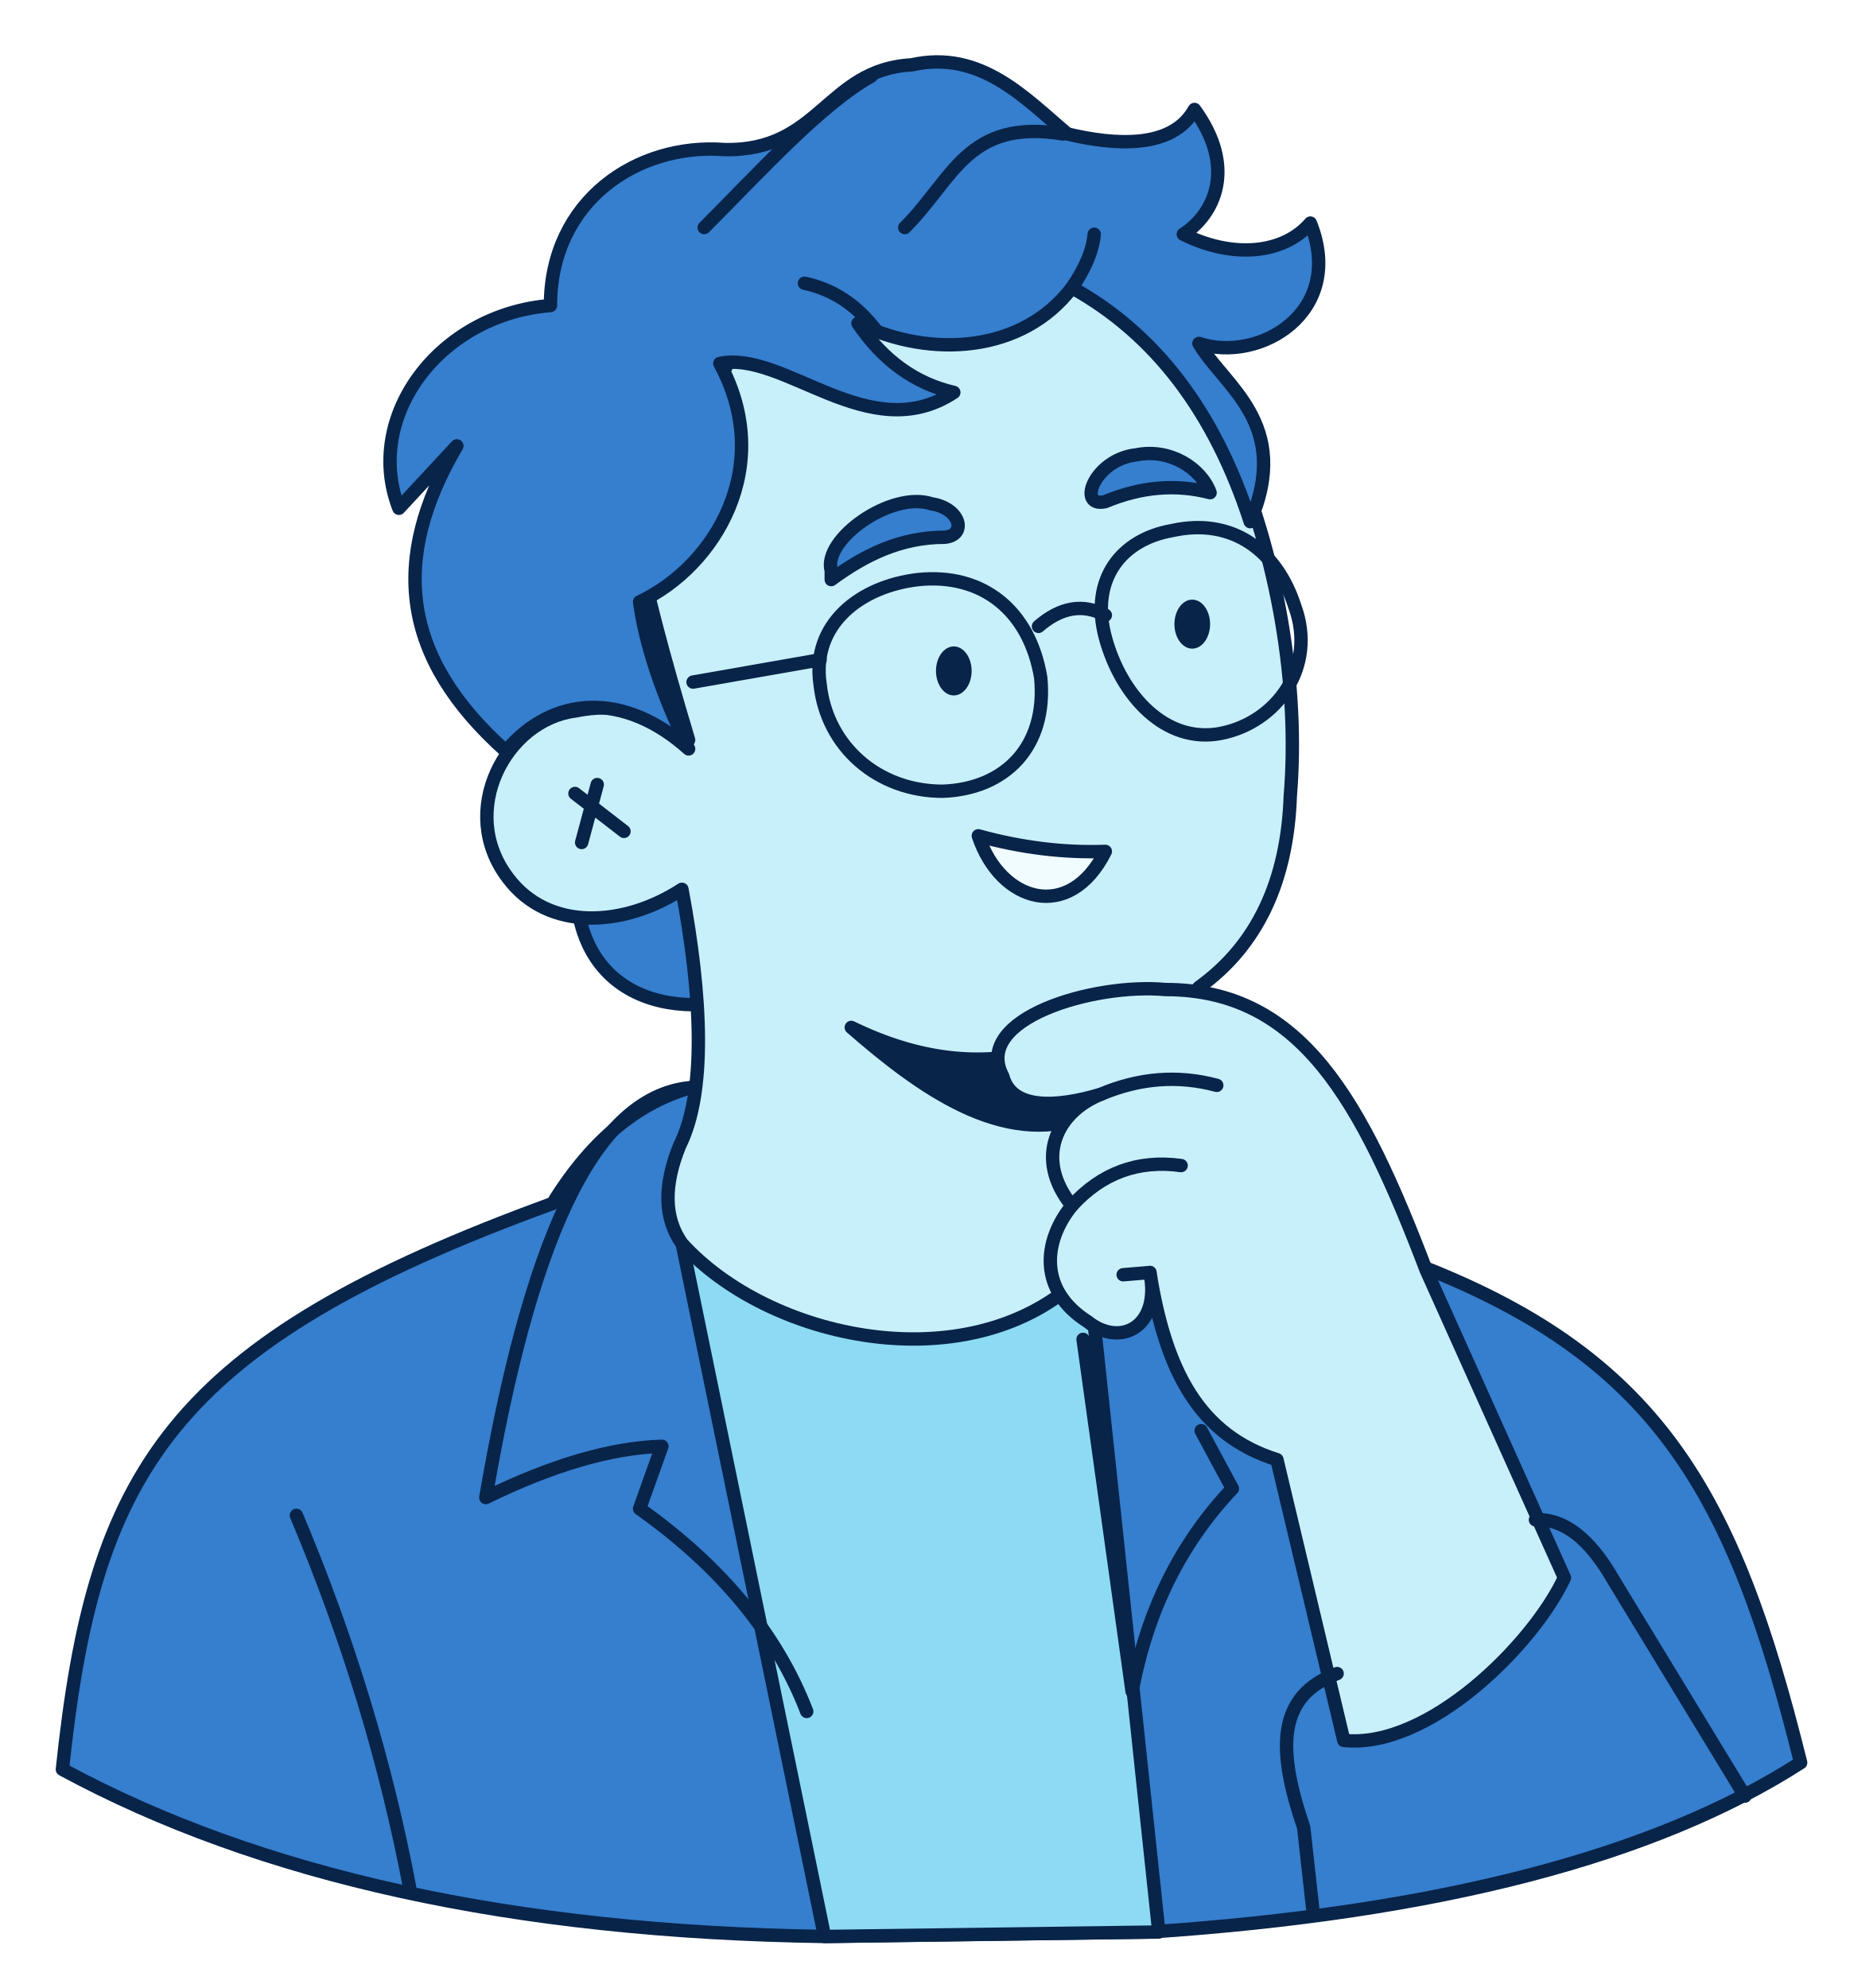
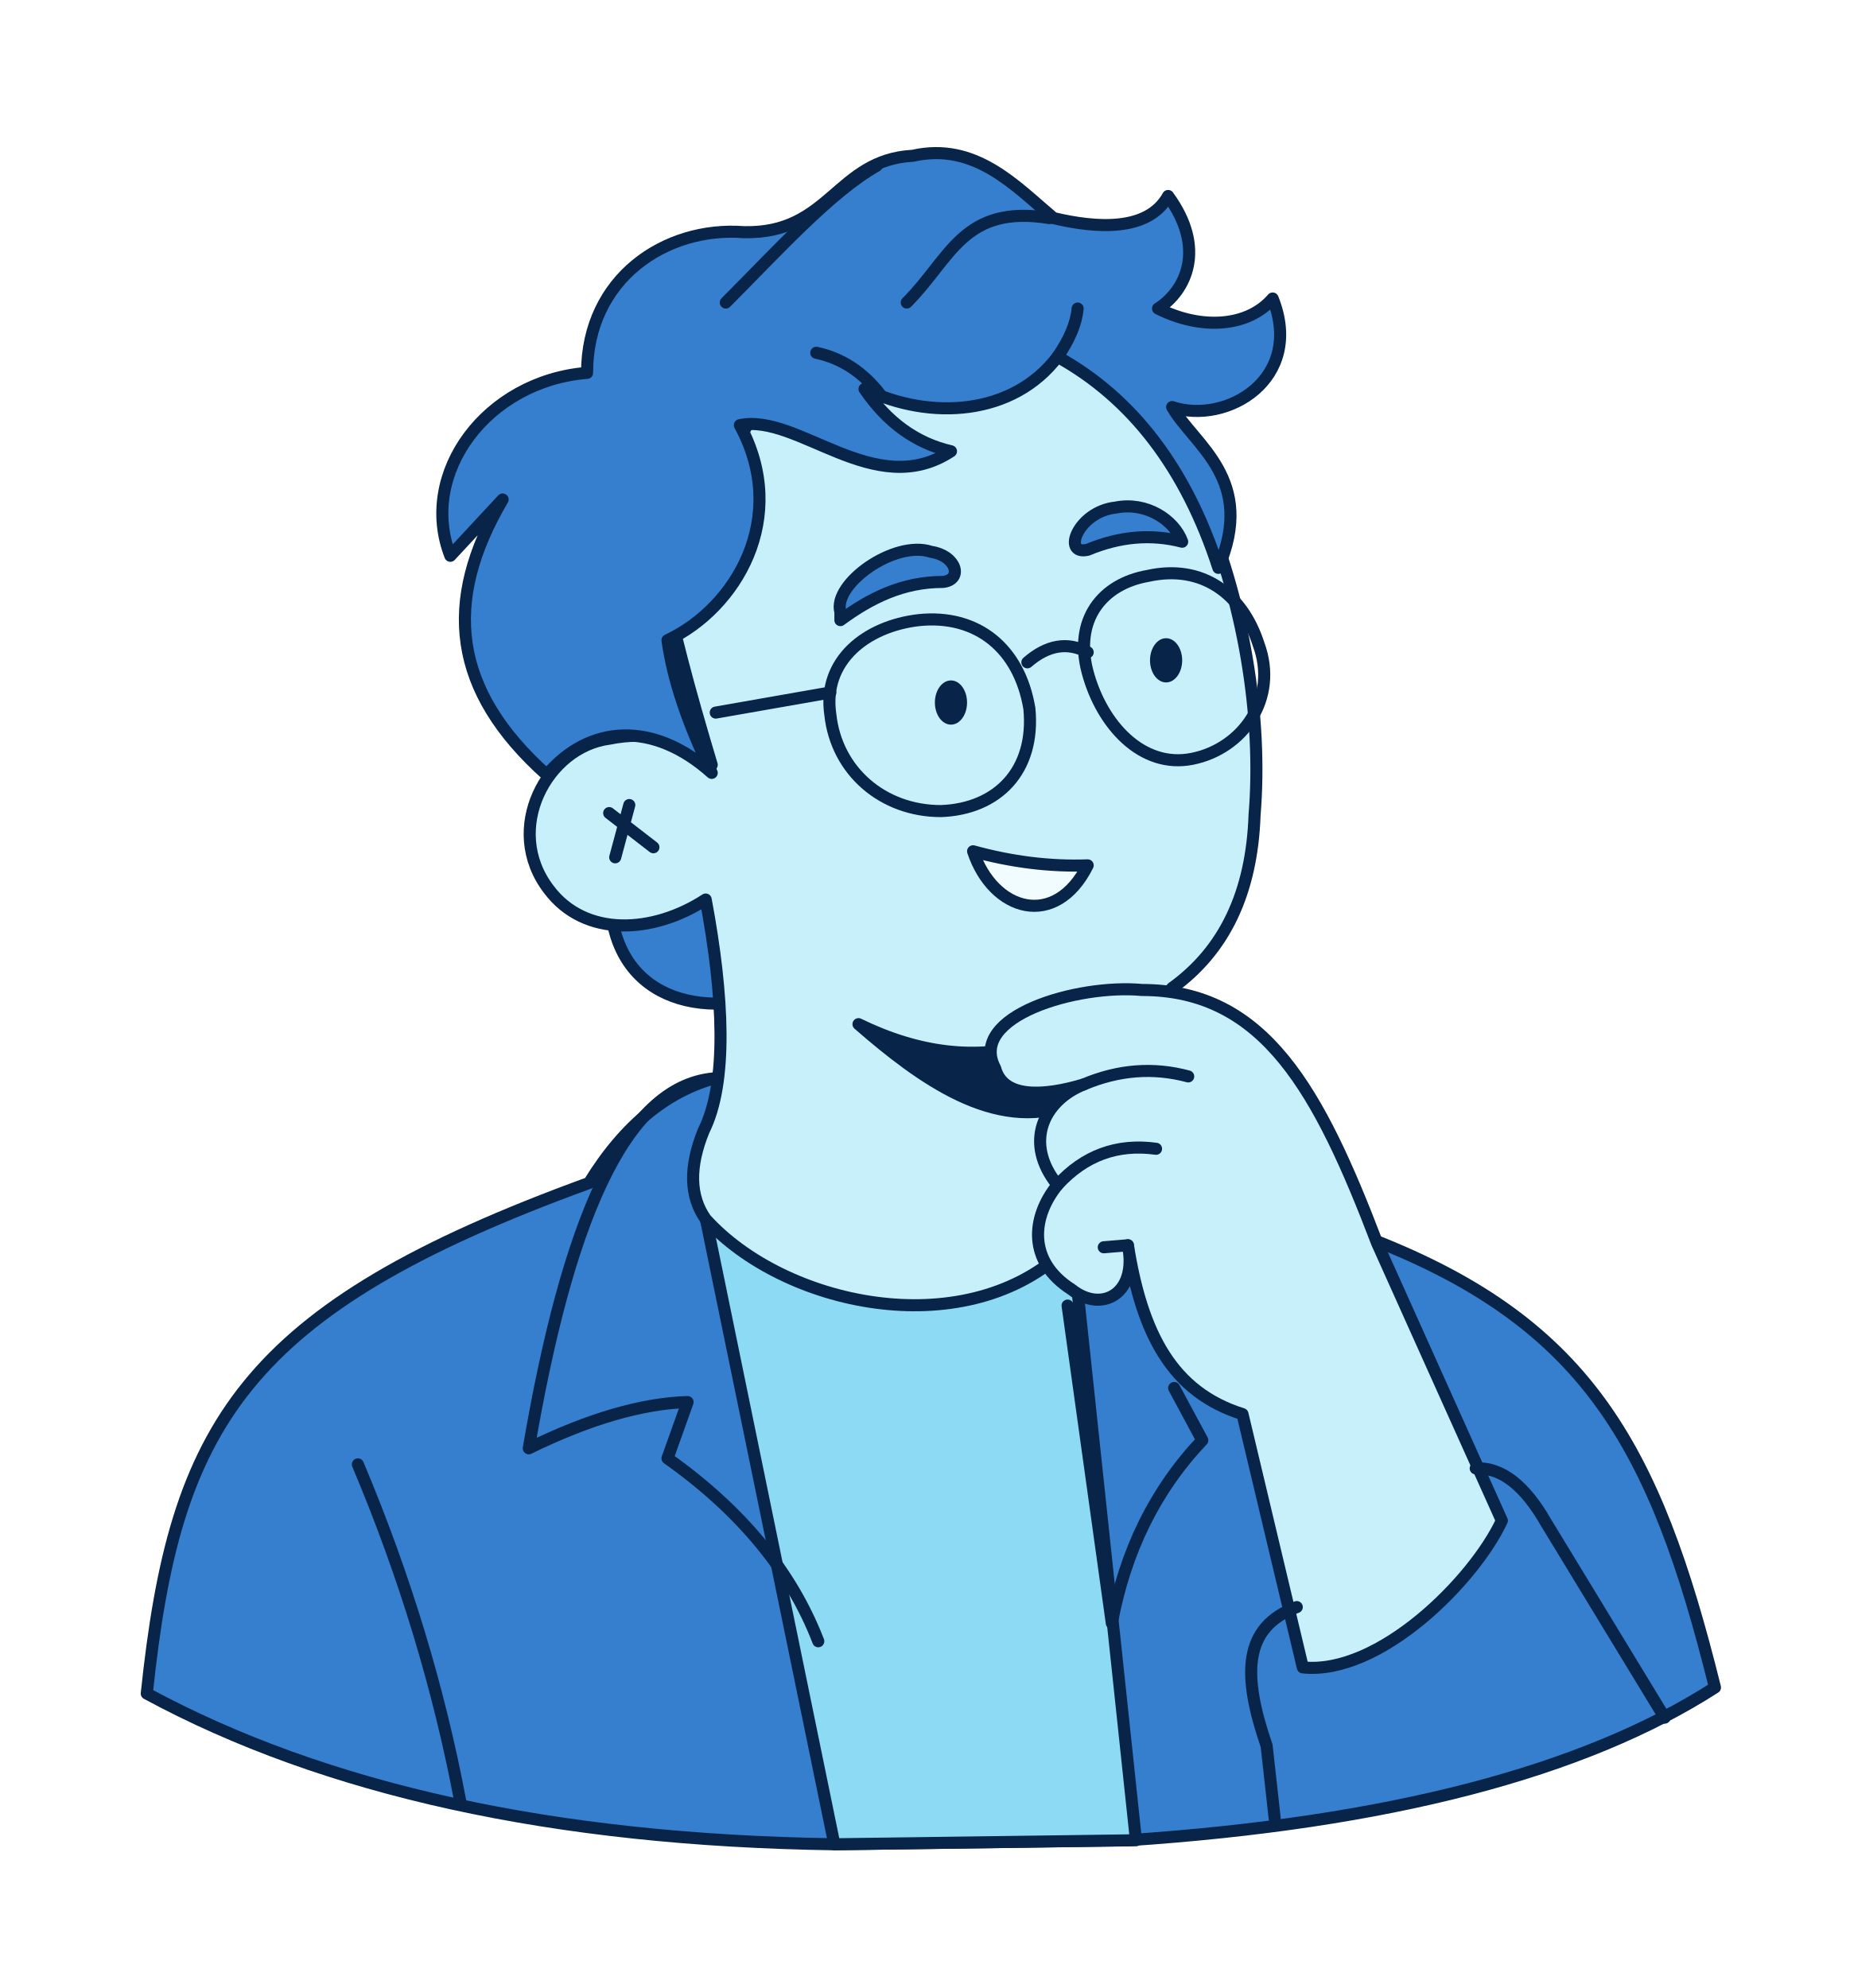
- <svg xmlns="http://www.w3.org/2000/svg" width="800" height="860" viewBox="210 140 830 880" fill="none">
+ <svg xmlns="http://www.w3.org/2000/svg" width="800" height="860" viewBox="165 95 920 970" fill="none">
  <g stroke="#082449" stroke-width="6" stroke-linecap="round" stroke-linejoin="round">
    <path fill="#367ECE" d="M472 505C458 562 489 590 533 584L564 479Z" />
    <path fill="#367ECE" d="M238 928C252 795 285 737 458 674Q485 630 524 621L688 661 842 700C954 742 988 804 1018 925Q920 988 726 1001L580 1003Q371 1000 238 928Z" />
    <path fill="#8DDAF4" d="M512 672Q586 726 696 681L730 1001 580 1003Z" />
    <path fill="#C8F0FA" d="M519 466C507 426 500 399 495 374L555 263 659 236Q732 252 761 332C784 384 793 443 789 491Q787 549 748 577L696 635 693 709C643 754 555 735 516 692Q504 675 515 648C527 624 525 581 516 533C490 550 456 552 438 528C415 498 437 457 468 453Q497 447 519 466Z" />
    <path fill="#367ECE" d="M437 471C390 429 385 385 415 334L389 362C373 321 407 275 457 271C457 224 496 198 535 201C578 202 581 165 619 163C650 156 670 178 689 194C710 199 736 201 746 183C765 209 755 230 741 239C763 250 786 248 798 234C814 274 775 297 748 288C759 307 790 324 771 368Q747 294 691 263C669 292 628 295 595 279Q612 304 638 310C600 335 562 291 533 297C558 343 531 388 497 404Q501 433 519 470C490 444 458 446 437 471Z" />
    <path d="M526 236C551 211 578 181 601 168M616 236C638 214 644 187 687 194M571 261Q590 265 603 282M691 263Q700 250 701 239" />
    <path d="M468 490L490 507M478 486L471 512" />
    <path fill="#367ECE" d="M583 390C579 376 610 354 628 360C641 362 644 374 634 375C614 375 598 383 583 394Z" />
    <path fill="#367ECE" d="M706 359C693 362 701 340 720 338C735 335 749 344 753 355Q730 349 706 359Z" />
    <path d="M521 440L578 430M676 415Q691 402 706 410" />
    <path d="M677 438C680 469 661 488 633 489C604 489 581 469 578 441C574 414 596 397 622 394C651 391 672 408 677 438Z" />
    <path d="M791 406C801 433 783 458 758 463C733 468 713 446 706 420C699 394 713 376 736 372C763 366 783 381 791 406Z" />
    <ellipse cx="638" cy="435" rx="8" ry="11" fill="#082449" stroke="none" />
    <ellipse cx="745" cy="414" rx="8" ry="11" fill="#082449" stroke="none" />
    <path fill="#F0FCFF" d="M649 509Q678 517 706 516C690 548 659 539 649 509Z" />
    <path fill="#082449" d="M592 595Q637 617 678 605L697 635C660 649 623 622 592 595Z" />
    <path d="M520 622C475 626 447 695 428 806Q473 784 507 783L497 811Q552 850 572 902M696 735L718 893Q728 839 763 802L749 776M343 814Q378 897 394 982" />
    <path fill="#C8F0FA" d="M813 915L783 789C748 778 733 749 726 705C731 729 713 739 698 727C676 713 678 691 691 675C674 654 684 633 704 625C684 631 664 632 660 617C646 591 701 575 733 578C794 578 821 628 850 704L912 842C898 872 851 919 813 915Z" />
    <path d="M704 625Q730 614 756 621M691 675Q711 653 740 657M726 705L714 706" />
    <path d="M899 816Q918 815 934 843L993 940M810 885C783 895 783 919 795 954L799 990" />
  </g>
</svg>
